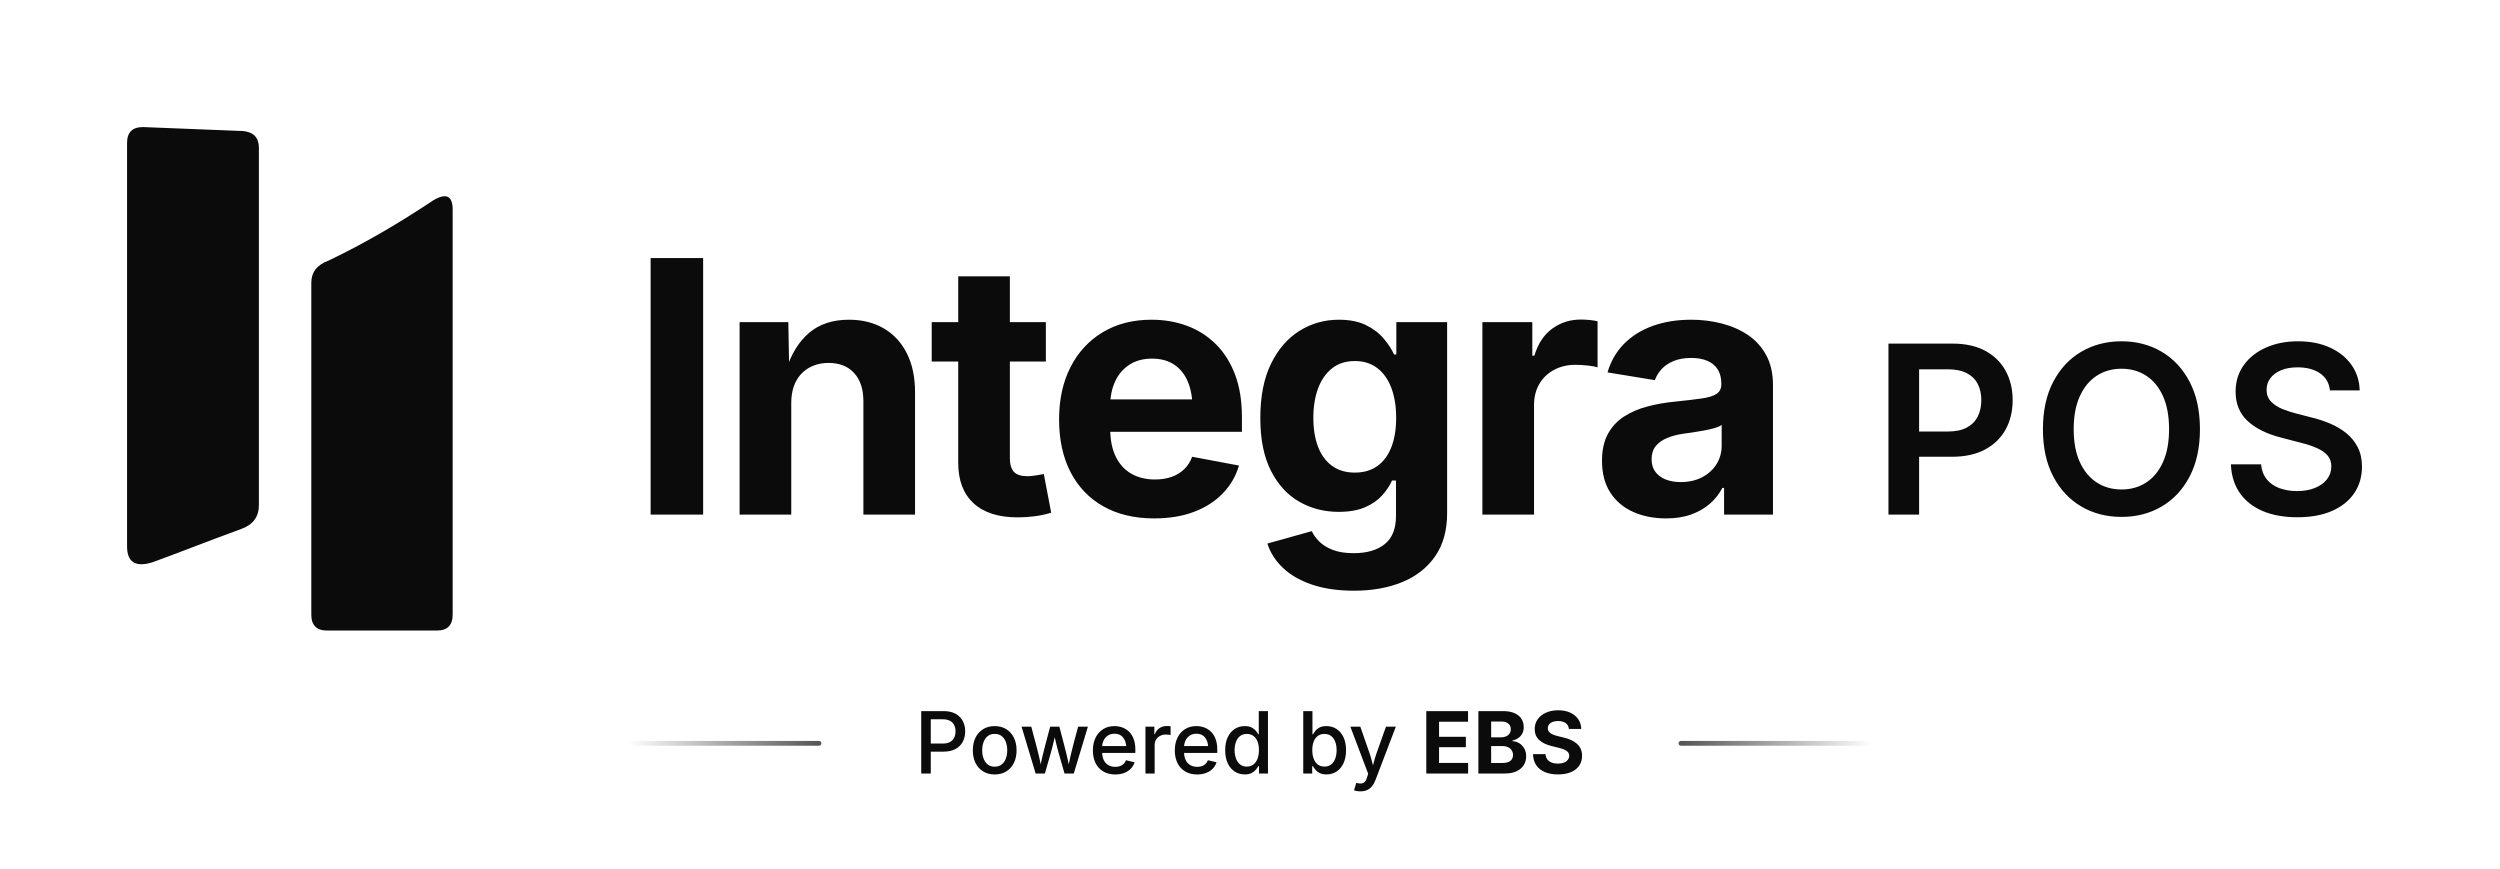
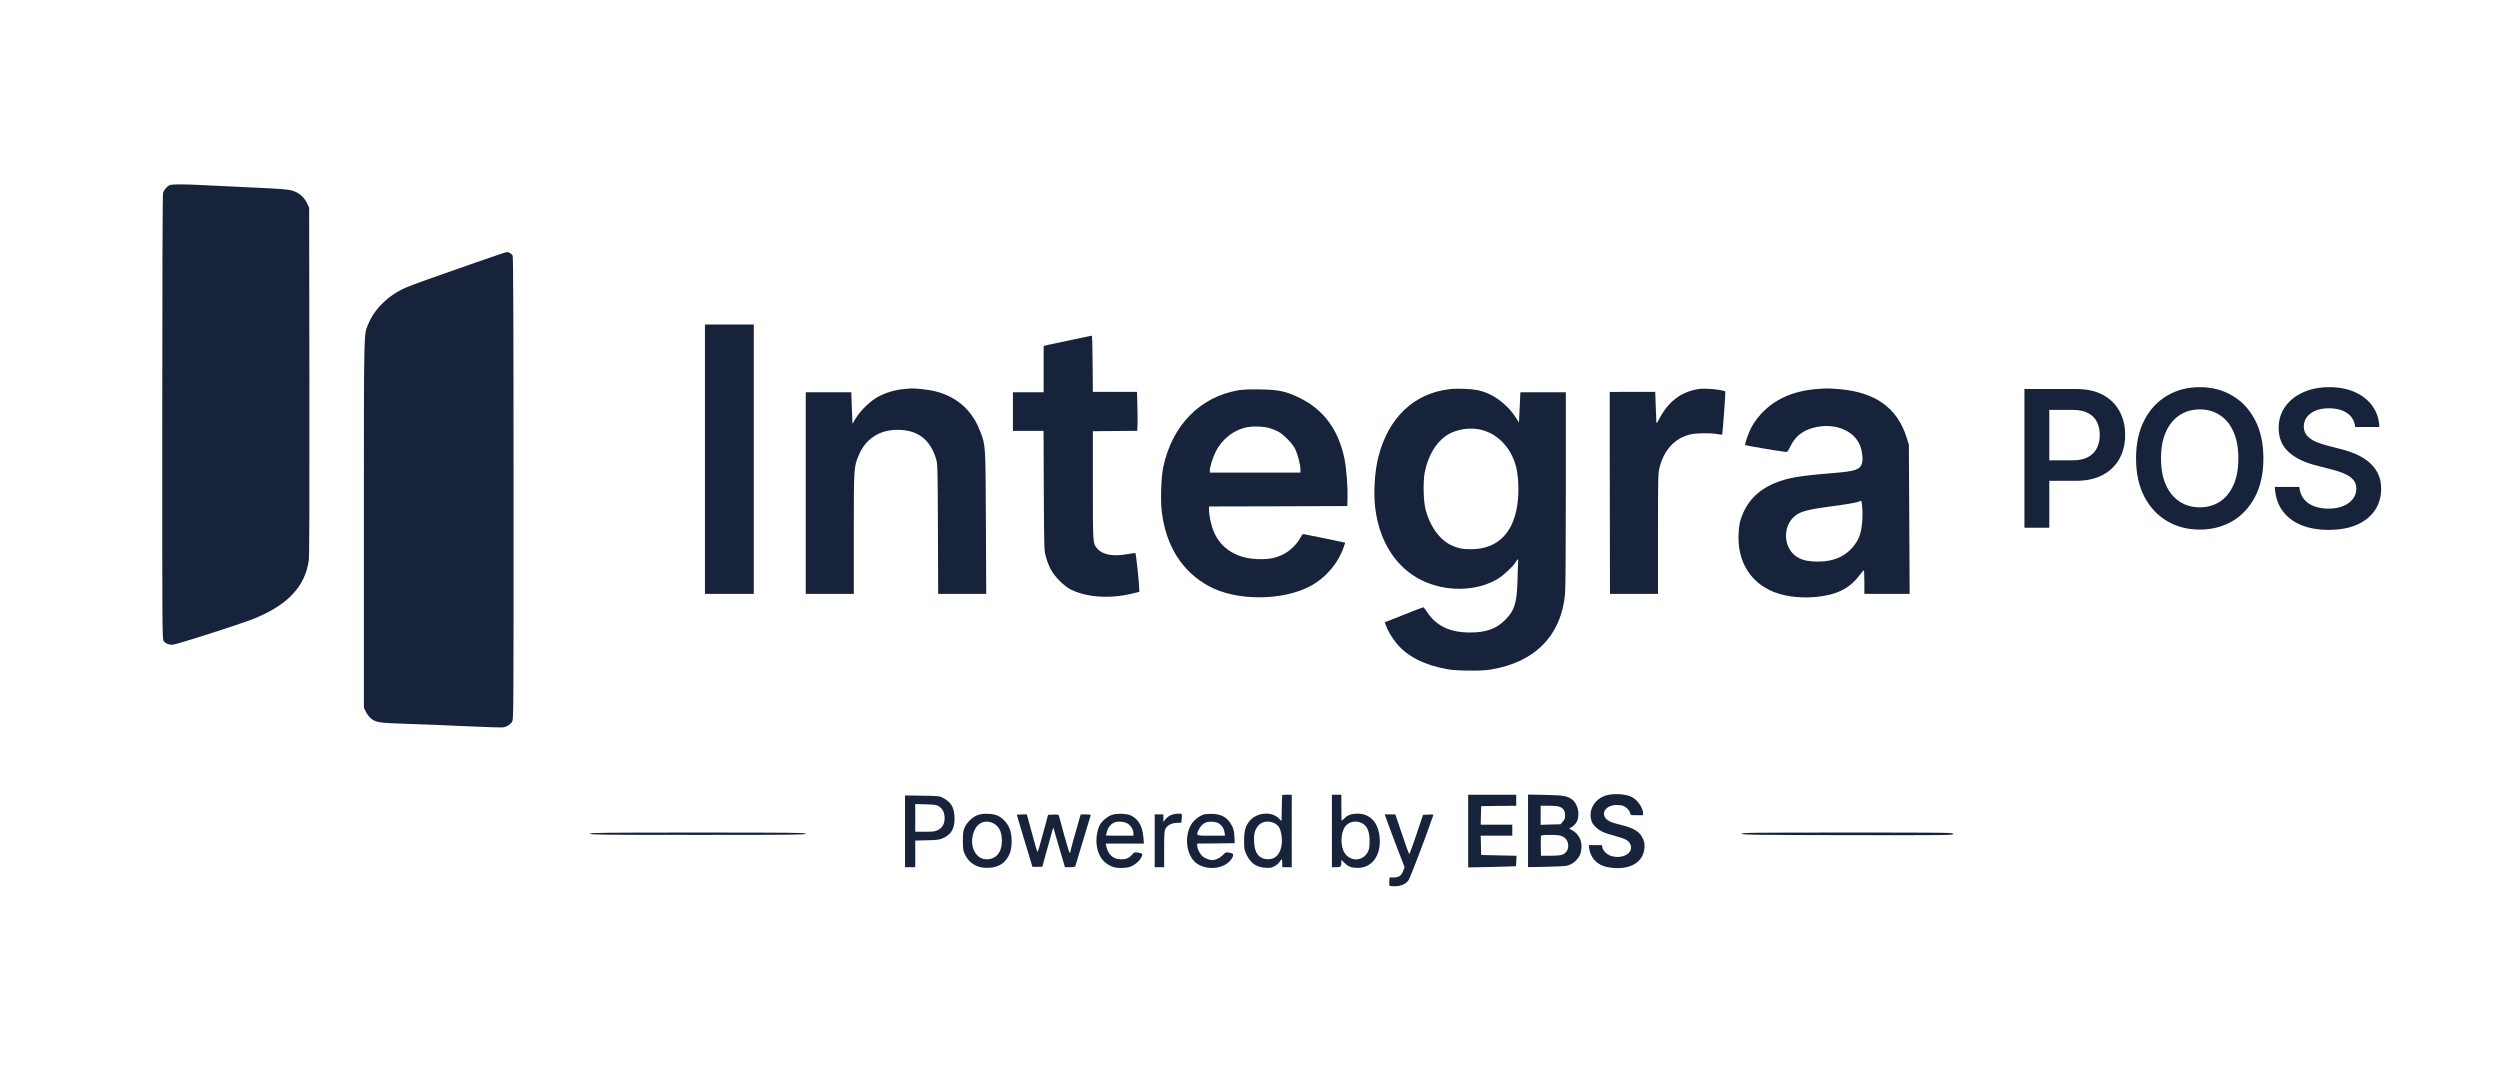
- <svg xmlns="http://www.w3.org/2000/svg" viewBox="0 0 1574 547" width="1574" height="547">
+ <svg xmlns="http://www.w3.org/2000/svg" viewBox="0 0 3174 1374" width="1587" height="687" role="img" aria-label="Integra POS">
  <defs>
-     <linearGradient id="lg1" gradientUnits="userSpaceOnUse" x1="395.649" y1="0" x2="515.649" y2="0">
-       <stop offset="0" stop-color="#555555" stop-opacity="0" />
-       <stop offset="1" stop-color="#555555" />
-     </linearGradient>
-     <linearGradient id="lg2" gradientUnits="userSpaceOnUse" x1="1058.315" y1="0" x2="1178.315" y2="0">
-       <stop offset="0" stop-color="#555555" />
-       <stop offset="1" stop-color="#555555" stop-opacity="0" />
+     <linearGradient id="g" x1="0" y1="0" x2="0" y2="1">
+       <stop offset="0" stop-color="#17233A" />
+       <stop offset="1" stop-color="#17233A" />
    </linearGradient>
  </defs>
-   <path fill="#0B0B0B" d="M90,80 L153,82.5 Q163,83.5 163,93 L163,318 Q163,329 152,333 C130,341 110,349 96,354 Q80,359 80,344 L80,90 Q80,80 90,80 Z" />
-   <path fill="#0B0B0B" d="M196,178 Q196,168 207,164 C230,153 252,140 273,126 Q285,119 285,132 L285,387 Q285,397 275,397 L206,397 Q196,397 196,387 Z" />
-   <path d="M442.695 162.486V324.0H409.634V162.486ZM498.174 253.866V324.0H465.654V202.811H496.331L496.873 233.054H494.922Q499.691 217.878 509.393 209.585Q519.095 201.293 534.487 201.293Q547.061 201.293 556.438 206.767Q565.814 212.241 570.963 222.485Q576.112 232.729 576.112 246.929V324.0H543.593V252.565Q543.593 241.292 537.793 234.896Q531.994 228.501 521.696 228.501Q514.867 228.501 509.501 231.482Q504.136 234.463 501.155 240.1Q498.174 245.736 498.174 253.866ZM658.473 202.811V227.634H586.605V202.811ZM603.298 173.977H635.818V288.554Q635.818 294.299 638.365 297.063Q640.913 299.827 646.875 299.827Q648.717 299.827 652.078 299.339Q655.438 298.852 657.172 298.418L661.834 322.808Q656.414 324.434 651.048 325.084Q645.682 325.734 640.804 325.734Q622.593 325.734 612.946 316.846Q603.298 307.957 603.298 291.372ZM726.634 326.385Q708.098 326.385 694.657 318.797Q681.215 311.209 674.007 297.226Q666.798 283.242 666.798 264.056Q666.798 245.303 673.953 231.211Q681.107 217.119 694.223 209.206Q707.339 201.293 725.008 201.293Q736.932 201.293 747.23 205.087Q757.528 208.881 765.332 216.523Q773.137 224.165 777.527 235.655Q781.917 247.146 781.917 262.755V271.86H680.131V251.481H765.983L750.807 256.901Q750.807 247.471 747.934 240.479Q745.062 233.487 739.371 229.639Q733.68 225.791 725.333 225.791Q716.878 225.791 710.971 229.693Q705.063 233.596 702.028 240.262Q698.993 246.929 698.993 255.492V269.909Q698.993 280.424 702.516 287.578Q706.038 294.732 712.38 298.31Q718.721 301.887 727.176 301.887Q732.921 301.887 737.582 300.261Q742.244 298.635 745.55 295.437Q748.856 292.239 750.59 287.578L780.075 293.106Q777.148 303.079 769.885 310.613Q762.622 318.146 751.728 322.266Q740.834 326.385 726.634 326.385ZM852.463 371.912Q837.287 371.912 826.014 368.064Q814.74 364.216 807.695 357.495Q800.649 350.774 797.939 342.211L825.905 334.406Q827.423 337.767 830.621 340.964Q833.819 344.162 839.13 346.222Q844.442 348.281 852.246 348.281Q864.712 348.281 871.812 342.59Q878.912 336.899 878.912 324.867V302.537H876.419Q874.251 307.415 870.132 311.968Q866.013 316.521 859.346 319.393Q852.68 322.266 842.816 322.266Q829.157 322.266 817.992 315.87Q806.827 309.475 800.161 296.358Q793.494 283.242 793.494 263.188Q793.494 242.701 800.269 228.935Q807.044 215.168 818.263 208.23Q829.483 201.293 842.924 201.293Q853.113 201.293 860.051 204.708Q866.988 208.122 871.27 213.271Q875.552 218.42 877.72 223.189H879.129V202.811H911.107V323.024Q911.107 339.393 903.573 350.232Q896.039 361.072 882.815 366.492Q869.59 371.912 852.463 371.912ZM853.005 297.551Q861.352 297.551 867.151 293.432Q872.95 289.312 875.986 281.562Q879.021 273.812 879.021 262.972Q879.021 252.24 875.986 244.219Q872.95 236.197 867.151 231.753Q861.352 227.309 853.005 227.309Q844.442 227.309 838.642 231.916Q832.843 236.522 829.862 244.544Q826.881 252.565 826.881 262.972Q826.881 273.595 829.862 281.345Q832.843 289.096 838.696 293.323Q844.55 297.551 853.005 297.551ZM933.307 324.0V202.811H964.742V223.948H966.043Q969.403 212.675 977.262 206.93Q985.121 201.185 995.311 201.185Q997.804 201.185 1000.73 201.456Q1003.657 201.727 1005.825 202.269V231.319Q1003.657 230.561 999.538 230.127Q995.419 229.693 991.733 229.693Q984.362 229.693 978.4 232.891Q972.438 236.089 969.132 241.78Q965.826 247.471 965.826 255.059V324.0ZM1048.946 326.385Q1037.456 326.385 1028.296 322.32Q1019.137 318.255 1013.879 310.179Q1008.622 302.104 1008.622 290.071Q1008.622 279.99 1012.362 273.161Q1016.101 266.332 1022.551 262.213Q1029.001 258.094 1037.185 255.926Q1045.369 253.758 1054.366 252.891Q1064.881 251.807 1071.33 250.885Q1077.78 249.964 1080.761 247.958Q1083.742 245.953 1083.742 242.051V241.509Q1083.742 236.306 1081.574 232.729Q1079.406 229.151 1075.124 227.254Q1070.843 225.357 1064.772 225.357Q1058.485 225.357 1053.824 227.254Q1049.163 229.151 1046.236 232.295Q1043.309 235.438 1041.9 239.341L1012.091 234.463Q1015.234 223.84 1022.497 216.469Q1029.76 209.098 1040.545 205.195Q1051.331 201.293 1064.881 201.293Q1074.637 201.293 1083.85 203.624Q1093.064 205.954 1100.381 210.832Q1107.698 215.71 1111.98 223.569Q1116.262 231.428 1116.262 242.376V324.0H1085.476V307.198H1084.392Q1081.466 312.835 1076.588 317.117Q1071.71 321.398 1064.826 323.892Q1057.943 326.385 1048.946 326.385ZM1058.16 303.513Q1065.856 303.513 1071.656 300.478Q1077.455 297.442 1080.707 292.239Q1083.959 287.036 1083.959 280.641V267.524Q1082.55 268.608 1079.623 269.476Q1076.696 270.343 1073.119 270.993Q1069.542 271.644 1066.073 272.186Q1062.604 272.728 1059.894 273.053Q1053.932 273.92 1049.38 275.871Q1044.827 277.822 1042.334 281.02Q1039.841 284.218 1039.841 289.204Q1039.841 293.865 1042.225 297.063Q1044.61 300.261 1048.729 301.887Q1052.848 303.513 1058.16 303.513Z" fill="#0B0B0B" />
-   <path d="M1188.976 324.0V216.324H1229.228Q1241.586 216.324 1250.041 220.949Q1258.496 225.574 1262.832 233.632Q1267.168 241.689 1267.168 251.951Q1267.168 262.285 1262.796 270.307Q1258.424 278.328 1249.896 282.953Q1241.369 287.578 1228.939 287.578H1202.273V271.68H1226.41Q1233.709 271.68 1238.37 269.15Q1243.031 266.621 1245.235 262.141Q1247.439 257.66 1247.439 251.951Q1247.439 246.242 1245.235 241.834Q1243.031 237.426 1238.334 234.969Q1233.637 232.512 1226.265 232.512H1208.271V324.0ZM1335.725 325.445Q1321.561 325.445 1310.359 318.869Q1299.158 312.293 1292.691 299.936Q1286.223 287.578 1286.223 270.234Q1286.223 252.818 1292.691 240.425Q1299.158 228.031 1310.359 221.455Q1321.561 214.879 1335.725 214.879Q1349.817 214.879 1360.982 221.455Q1372.147 228.031 1378.614 240.425Q1385.082 252.818 1385.082 270.234Q1385.082 287.578 1378.614 299.972Q1372.147 312.365 1360.982 318.905Q1349.817 325.445 1335.725 325.445ZM1335.725 308.174Q1344.469 308.174 1351.226 303.802Q1357.983 299.43 1361.813 290.938Q1365.643 282.447 1365.643 270.234Q1365.643 257.877 1361.813 249.386Q1357.983 240.895 1351.226 236.522Q1344.469 232.15 1335.725 232.15Q1326.908 232.15 1320.115 236.559Q1313.322 240.967 1309.456 249.458Q1305.59 257.949 1305.59 270.234Q1305.59 282.447 1309.456 290.902Q1313.322 299.357 1320.115 303.766Q1326.908 308.174 1335.725 308.174ZM1446.34 325.662Q1433.838 325.662 1424.624 321.76Q1415.411 317.857 1410.207 310.414Q1405.004 302.971 1404.571 292.348H1423.577Q1424.082 297.984 1427.118 301.742Q1430.153 305.5 1435.139 307.343Q1440.125 309.186 1446.196 309.186Q1452.555 309.186 1457.433 307.234Q1462.311 305.283 1465.057 301.778Q1467.803 298.273 1467.803 293.648Q1467.803 289.457 1465.382 286.711Q1462.961 283.965 1458.589 282.05Q1454.217 280.135 1448.364 278.689L1436.151 275.51Q1422.637 272.041 1415.085 265.031Q1407.534 258.021 1407.534 246.604Q1407.534 237.064 1412.664 229.91Q1417.795 222.756 1426.684 218.817Q1435.573 214.879 1446.846 214.879Q1458.336 214.879 1467.008 218.854Q1475.68 222.828 1480.558 229.838Q1485.436 236.848 1485.653 245.809H1466.936Q1466.213 238.871 1460.757 235.077Q1455.301 231.283 1446.557 231.283Q1440.487 231.283 1436.115 233.126Q1431.743 234.969 1429.394 238.148Q1427.045 241.328 1427.045 245.447Q1427.045 249.928 1429.828 252.818Q1432.61 255.709 1436.837 257.443Q1441.065 259.178 1445.401 260.262L1455.446 262.863Q1461.444 264.309 1467.081 266.693Q1472.717 269.078 1477.234 272.728Q1481.75 276.377 1484.424 281.58Q1487.098 286.783 1487.098 293.793Q1487.098 303.26 1482.256 310.45Q1477.414 317.641 1468.309 321.651Q1459.204 325.662 1446.34 325.662Z" fill="#0B0B0B" />
-   <path d="M579.999 487.0V447.713H594.079Q598.614 447.713 601.647 449.4Q604.679 451.088 606.182 453.962Q607.685 456.836 607.685 460.475Q607.685 464.113 606.169 467Q604.653 469.888 601.62 471.562Q598.588 473.236 594.027 473.236H584.403V468.147H593.447Q596.347 468.147 598.14 467.146Q599.933 466.144 600.763 464.403Q601.594 462.663 601.594 460.475Q601.594 458.26 600.763 456.533Q599.933 454.806 598.127 453.83Q596.321 452.854 593.394 452.854H586.011V487.0ZM626.247 487.606Q622.108 487.606 619.009 485.708Q615.911 483.81 614.197 480.382Q612.484 476.954 612.484 472.419Q612.484 467.831 614.197 464.39Q615.911 460.949 619.009 459.051Q622.108 457.152 626.247 457.152Q630.413 457.152 633.511 459.051Q636.61 460.949 638.323 464.39Q640.037 467.831 640.037 472.419Q640.037 476.954 638.323 480.382Q636.61 483.81 633.511 485.708Q630.413 487.606 626.247 487.606ZM626.247 482.702Q628.937 482.702 630.69 481.292Q632.444 479.881 633.301 477.547Q634.157 475.214 634.157 472.419Q634.157 469.598 633.301 467.238Q632.444 464.878 630.69 463.467Q628.937 462.057 626.247 462.057Q623.584 462.057 621.844 463.467Q620.104 464.878 619.247 467.225Q618.39 469.571 618.39 472.419Q618.39 475.214 619.247 477.547Q620.104 479.881 621.844 481.292Q623.584 482.702 626.247 482.702ZM652.034 487.0 643.175 457.521H649.292L652.535 469.729Q653.247 472.472 654.065 475.833Q654.882 479.195 655.647 483.414H654.803Q655.568 479.354 656.385 475.979Q657.202 472.604 657.941 469.729L661.184 457.521H666.985L670.175 469.729Q670.913 472.524 671.718 475.899Q672.522 479.274 673.286 483.414H672.416Q673.207 479.327 673.998 475.952Q674.789 472.577 675.528 469.729L678.771 457.521H684.941L676.055 487.0H670.228L666.589 474.317Q666.035 472.393 665.508 470.296Q664.981 468.2 664.48 466.012Q663.979 463.823 663.451 461.661H664.638Q664.137 463.797 663.623 465.999Q663.109 468.2 662.581 470.323Q662.054 472.445 661.5 474.317L657.862 487.0ZM702.158 487.606Q697.808 487.606 694.644 485.734Q691.48 483.862 689.779 480.461Q688.078 477.06 688.078 472.472Q688.078 467.937 689.753 464.482Q691.427 461.028 694.486 459.09Q697.544 457.152 701.657 457.152Q704.189 457.152 706.535 457.983Q708.882 458.813 710.754 460.58Q712.626 462.347 713.72 465.155Q714.815 467.963 714.815 471.971V474.027H691.322V469.703H711.835L709.119 471.127Q709.119 468.411 708.276 466.341Q707.432 464.271 705.784 463.111Q704.136 461.951 701.657 461.951Q699.205 461.951 697.465 463.138Q695.725 464.324 694.815 466.262Q693.905 468.2 693.905 470.494V473.447Q693.905 476.479 694.947 478.576Q695.988 480.672 697.861 481.74Q699.733 482.808 702.211 482.808Q703.846 482.808 705.164 482.346Q706.483 481.885 707.445 480.949Q708.407 480.013 708.908 478.642L714.366 479.934Q713.655 482.201 711.98 483.941Q710.306 485.682 707.814 486.644Q705.322 487.606 702.158 487.606ZM721.169 487.0V457.521H726.785V462.268H727.102Q727.919 459.842 729.949 458.471Q731.98 457.1 734.564 457.1Q735.117 457.1 735.829 457.139Q736.541 457.179 737.016 457.258V462.795Q736.699 462.689 735.803 462.584Q734.906 462.479 733.984 462.479Q731.98 462.479 730.371 463.322Q728.763 464.166 727.866 465.656Q726.97 467.146 726.97 469.097V487.0ZM753.733 487.606Q749.382 487.606 746.218 485.734Q743.054 483.862 741.353 480.461Q739.653 477.06 739.653 472.472Q739.653 467.937 741.327 464.482Q743.001 461.028 746.06 459.09Q749.118 457.152 753.232 457.152Q755.763 457.152 758.11 457.983Q760.456 458.813 762.328 460.58Q764.2 462.347 765.295 465.155Q766.389 467.963 766.389 471.971V474.027H742.896V469.703H763.409L760.694 471.127Q760.694 468.411 759.85 466.341Q759.006 464.271 757.358 463.111Q755.71 461.951 753.232 461.951Q750.78 461.951 749.039 463.138Q747.299 464.324 746.389 466.262Q745.48 468.2 745.48 470.494V473.447Q745.48 476.479 746.521 478.576Q747.563 480.672 749.435 481.74Q751.307 482.808 753.785 482.808Q755.42 482.808 756.738 482.346Q758.057 481.885 759.019 480.949Q759.982 480.013 760.483 478.642L765.941 479.934Q765.229 482.201 763.554 483.941Q761.88 485.682 759.388 486.644Q756.897 487.606 753.733 487.606ZM783.712 487.58Q780.126 487.58 777.331 485.748Q774.536 483.915 772.954 480.5Q771.372 477.086 771.372 472.34Q771.372 467.541 772.981 464.14Q774.589 460.738 777.384 458.945Q780.179 457.152 783.712 457.152Q786.454 457.152 788.129 458.062Q789.803 458.972 790.752 460.185Q791.701 461.397 792.202 462.32H792.519V447.713H798.32V487.0H792.677V482.386H792.202Q791.701 483.335 790.726 484.548Q789.75 485.761 788.063 486.67Q786.375 487.58 783.712 487.58ZM784.978 482.649Q787.456 482.649 789.157 481.331Q790.858 480.013 791.741 477.679Q792.624 475.346 792.624 472.287Q792.624 469.202 791.754 466.921Q790.884 464.641 789.183 463.362Q787.483 462.083 784.978 462.083Q782.42 462.083 780.719 463.428Q779.019 464.772 778.162 467.08Q777.305 469.387 777.305 472.287Q777.305 475.214 778.175 477.561Q779.045 479.907 780.759 481.278Q782.473 482.649 784.978 482.649ZM835.155 487.58Q832.491 487.58 830.791 486.67Q829.09 485.761 828.128 484.548Q827.165 483.335 826.638 482.386H826.163V487.0H820.521V447.713H826.322V462.32H826.638Q827.165 461.397 828.101 460.185Q829.037 458.972 830.712 458.062Q832.386 457.152 835.155 457.152Q838.688 457.152 841.469 458.945Q844.251 460.738 845.86 464.14Q847.468 467.541 847.468 472.34Q847.468 477.086 845.886 480.5Q844.304 483.915 841.522 485.748Q838.74 487.58 835.155 487.58ZM833.863 482.649Q836.394 482.649 838.108 481.278Q839.822 479.907 840.678 477.561Q841.535 475.214 841.535 472.287Q841.535 469.387 840.678 467.08Q839.822 464.772 838.121 463.428Q836.42 462.083 833.863 462.083Q831.384 462.083 829.67 463.362Q827.956 464.641 827.086 466.921Q826.216 469.202 826.216 472.287Q826.216 475.346 827.099 477.679Q827.983 480.013 829.697 481.331Q831.41 482.649 833.863 482.649ZM852.478 497.6 853.902 492.88 854.561 493.038Q856.064 493.434 857.263 493.249Q858.463 493.064 859.346 492.128Q860.23 491.192 860.757 489.294L861.39 487.132L850.184 457.521H856.459L862.286 474.265Q863.262 477.06 863.908 479.828Q864.554 482.597 865.319 485.339H863.526Q864.29 482.597 864.989 479.815Q865.688 477.033 866.663 474.265L872.596 457.521H878.819L866.004 491.087Q865.108 493.46 863.802 495.042Q862.497 496.624 860.704 497.428Q858.911 498.232 856.538 498.232Q855.167 498.232 854.086 498.035Q853.005 497.837 852.478 497.6Z" fill="#0B0B0B" />
-   <path d="M897.988 487.0V447.713H924.276V454.384H906.03V463.876H922.905V470.441H906.03V480.329H924.328V487.0ZM930.788 487.0V447.713H946.371Q950.696 447.713 953.583 449.018Q956.47 450.323 957.907 452.591Q959.344 454.858 959.344 457.812Q959.344 460.132 958.421 461.859Q957.498 463.586 955.903 464.68Q954.308 465.774 952.278 466.249V466.645Q954.492 466.724 956.457 467.897Q958.421 469.07 959.647 471.167Q960.873 473.263 960.873 476.163Q960.873 479.274 959.344 481.727Q957.815 484.179 954.822 485.589Q951.829 487.0 947.373 487.0ZM938.83 480.382H945.791Q949.324 480.382 950.959 479.011Q952.594 477.64 952.594 475.398Q952.594 473.737 951.79 472.458Q950.986 471.18 949.509 470.455Q948.032 469.729 946.002 469.729H938.83ZM938.83 464.219H945.185Q946.899 464.219 948.27 463.599Q949.641 462.979 950.419 461.833Q951.197 460.686 951.197 459.104Q951.197 456.968 949.68 455.623Q948.164 454.278 945.343 454.278H938.83ZM980.912 487.58Q976.193 487.58 972.699 486.13Q969.205 484.68 967.254 481.832Q965.303 478.984 965.197 474.818H973.029Q973.187 476.796 974.215 478.127Q975.243 479.459 976.957 480.118Q978.671 480.777 980.833 480.777Q982.995 480.777 984.591 480.158Q986.186 479.538 987.082 478.404Q987.979 477.271 987.979 475.768Q987.979 474.423 987.175 473.513Q986.37 472.604 984.867 471.944Q983.364 471.285 981.202 470.784L976.878 469.703Q971.895 468.49 969.073 465.893Q966.252 463.296 966.252 459.024Q966.252 455.465 968.164 452.802Q970.075 450.139 973.411 448.662Q976.746 447.186 981.018 447.186Q985.368 447.186 988.612 448.675Q991.855 450.165 993.674 452.815Q995.493 455.465 995.546 458.919H987.768Q987.557 456.546 985.751 455.254Q983.945 453.962 980.939 453.962Q978.908 453.962 977.458 454.542Q976.008 455.122 975.257 456.15Q974.505 457.179 974.505 458.497Q974.505 459.947 975.375 460.91Q976.245 461.872 977.696 462.465Q979.146 463.059 980.78 463.454L984.34 464.324Q986.819 464.878 988.954 465.827Q991.09 466.776 992.698 468.161Q994.307 469.545 995.19 471.443Q996.073 473.342 996.073 475.82Q996.073 479.38 994.28 482.03Q992.488 484.68 989.086 486.13Q985.685 487.58 980.912 487.58Z" fill="#0B0B0B" />
-   <line x1="395.649" y1="468" x2="515.649" y2="468" stroke="url(#lg1)" stroke-width="3" stroke-linecap="round" />
-   <line x1="1058.315" y1="468" x2="1178.315" y2="468" stroke="url(#lg2)" stroke-width="3" stroke-linecap="round" />
+   <g transform="translate(0,1374) scale(0.1,-0.1)">
+     <g fill="url(#g)">
+       <path d="M2155 11390 c-32 -13 -75 -63 -85 -100 -6 -21 -10 -1071 -10 -2849 -1 -2737 0 -2816 18 -2841 24 -32 77 -51 122 -44 79 13 843 258 1013 325 435 173 660 409 707 744 8 58 10 697 8 2280 l-3 2200 -28 57 c-39 79 -103 133 -186 158 -55 16 -140 23 -516 40 -247 11 -529 25 -625 30 -212 12 -388 12 -415 0z" />
+       <path d="M6045 10409 c-562 -196 -784 -275 -881 -316 -227 -95 -409 -270 -491 -473 -55 -138 -53 -3 -53 -2531 l0 -2335 26 -52 c14 -29 42 -65 62 -82 64 -53 99 -58 462 -70 184 -6 528 -19 765 -31 236 -11 443 -17 460 -13 44 9 88 39 108 73 17 30 18 154 17 2961 0 2082 -4 2937 -11 2954 -12 25 -48 47 -77 45 -9 0 -183 -59 -387 -130z" />
+     </g>
+     <g fill="#17233A">
+       <path d="M8950 7910 l0 -1710 310 0 310 0 0 1710 0 1710 -310 0 -310 0 0 -1710z" />
+       <path d="M13835 9473 c-11 -3 -117 -25 -235 -49 -118 -25 -245 -52 -282 -60 l-68 -16 0 -294 0 -294 -195 0 -195 0 0 -245 0 -245 195 0 194 0 3 -757 c4 -747 4 -759 26 -838 38 -138 85 -220 176 -310 55 -55 102 -90 146 -112 202 -98 491 -117 771 -50 l94 23 -2 54 c-1 71 -41 431 -47 437 -3 3 -48 -3 -101 -12 -180 -33 -315 -9 -381 67 -60 69 -59 49 -59 803 l0 690 282 3 281 2 4 78 c2 42 1 154 -2 247 l-5 170 -280 0 -280 0 -3 358 c-1 196 -6 356 -10 356 -4 -1 -16 -3 -27 -6z" />
+       <path d="M11470 8800 c-106 -10 -220 -44 -314 -93 -99 -51 -232 -178 -293 -280 l-40 -68 -8 200 -7 201 -289 0 -289 0 0 -1280 0 -1280 305 0 305 0 0 765 c0 843 0 844 62 994 87 208 259 322 488 324 261 1 421 -121 497 -378 16 -55 18 -132 21 -882 l3 -823 305 0 305 0 -4 903 c-5 998 -3 978 -71 1157 -77 207 -207 355 -391 446 -108 53 -211 80 -354 94 -114 11 -119 11 -231 0z" />
+       <path d="M18409 8800 c-456 -52 -782 -361 -909 -860 -47 -184 -64 -455 -40 -650 52 -425 262 -753 583 -914 311 -154 702 -148 973 15 72 44 192 155 224 208 14 22 28 41 31 41 3 0 5 -21 3 -47 -2 -27 -6 -129 -8 -228 -8 -279 -38 -378 -156 -495 -113 -114 -241 -160 -448 -160 -258 0 -431 84 -549 268 -18 28 -38 52 -43 52 -6 0 -118 -43 -249 -96 l-240 -95 15 -42 c23 -65 78 -156 137 -228 135 -163 349 -272 640 -325 115 -22 434 -25 552 -5 562 92 895 430 945 960 6 64 10 586 10 1334 l0 1227 -289 0 -288 0 -9 -192 -9 -192 -44 68 c-116 178 -306 311 -494 345 -85 15 -251 21 -338 11z m390 -515 c207 -49 371 -213 440 -439 34 -109 47 -289 33 -446 -36 -408 -245 -631 -592 -633 -115 -1 -183 14 -272 60 -142 74 -259 244 -310 448 -27 110 -32 356 -9 470 44 223 155 398 305 484 112 64 274 86 405 56z" />
+       <path d="M21565 8801 c-223 -36 -380 -155 -497 -375 -34 -64 -38 -68 -39 -41 -1 17 -4 109 -8 205 l-6 175 -289 0 -289 -1 0 -649 c0 -358 1 -935 2 -1282 l1 -633 305 0 305 0 0 763 c0 731 1 767 20 842 58 227 195 373 392 420 74 17 259 20 342 4 32 -6 59 -9 61 -7 5 5 44 542 40 546 -23 24 -258 46 -340 33z" />
+       <path d="M23055 8800 c-367 -31 -642 -189 -808 -465 -39 -66 -101 -236 -89 -246 6 -6 422 -76 507 -86 28 -3 32 1 64 67 62 128 156 204 296 240 251 64 490 -21 581 -205 35 -73 51 -194 33 -250 -27 -79 -85 -98 -364 -121 -437 -35 -585 -61 -748 -130 -218 -91 -359 -244 -427 -459 -15 -48 -24 -107 -27 -186 -15 -322 127 -580 392 -710 152 -75 359 -107 574 -89 269 22 439 104 566 272 27 37 53 67 58 67 4 1 7 -66 7 -149 l0 -150 288 0 287 0 -5 947 -5 948 -28 88 c-119 380 -397 579 -861 617 -140 11 -156 11 -291 0z m586 -1701 c-12 -128 -37 -199 -98 -280 -105 -139 -257 -209 -460 -209 -108 0 -180 13 -244 45 -199 101 -222 404 -41 542 67 51 179 79 442 113 231 30 346 51 379 69 14 9 17 -1 24 -82 5 -54 4 -136 -2 -198z" />
+       <path d="M15721 8785 c-487 -85 -838 -444 -952 -973 -27 -126 -37 -427 -19 -569 54 -438 260 -762 600 -946 349 -189 934 -187 1288 3 197 107 350 287 423 497 l18 53 -22 5 c-37 9 -460 96 -492 101 -28 5 -32 2 -55 -42 -43 -82 -132 -169 -220 -213 -99 -49 -188 -65 -334 -59 -282 12 -488 158 -564 398 -25 79 -42 169 -42 227 l0 43 878 2 877 3 3 105 c4 140 -14 371 -38 492 -75 368 -261 623 -565 774 -172 85 -267 106 -505 110 -139 2 -219 -1 -279 -11z m399 -481 c30 -9 78 -28 105 -42 68 -34 185 -153 218 -222 33 -68 67 -199 67 -257 l0 -43 -575 0 -575 0 0 23 c0 49 33 156 72 237 78 161 227 280 396 315 81 17 214 12 292 -11z" />
+     </g>
+   </g>
+   <path fill="#17233A" d="M2570.228 670.0V493.9H2636.059Q2656.269 493.9 2670.097 501.464Q2683.925 509.028 2691.016 522.206Q2698.108 535.384 2698.108 552.167Q2698.108 569.068 2690.957 582.186Q2683.807 595.305 2669.861 602.869Q2655.914 610.433 2635.586 610.433H2591.975V584.432H2631.45Q2643.387 584.432 2651.01 580.295Q2658.633 576.159 2662.237 568.831Q2665.842 561.503 2665.842 552.167Q2665.842 542.83 2662.237 535.62Q2658.633 528.411 2650.951 524.392Q2643.268 520.374 2631.213 520.374H2601.784V670.0ZM2792.889 672.364Q2769.724 672.364 2751.405 661.609Q2733.086 650.854 2722.508 630.643Q2711.93 610.433 2711.93 582.068Q2711.93 553.585 2722.508 533.316Q2733.086 513.046 2751.405 502.291Q2769.724 491.536 2792.889 491.536Q2815.935 491.536 2834.195 502.291Q2852.455 513.046 2863.033 533.316Q2873.611 553.585 2873.611 582.068Q2873.611 610.433 2863.033 630.703Q2852.455 650.972 2834.195 661.668Q2815.935 672.364 2792.889 672.364ZM2792.889 644.117Q2807.189 644.117 2818.24 636.966Q2829.291 629.816 2835.555 615.929Q2841.819 602.042 2841.819 582.068Q2841.819 561.858 2835.555 547.971Q2829.291 534.084 2818.24 526.934Q2807.189 519.783 2792.889 519.783Q2778.47 519.783 2767.36 526.993Q2756.25 534.202 2749.927 548.089Q2743.604 561.976 2743.604 582.068Q2743.604 602.042 2749.927 615.87Q2756.25 629.698 2767.36 636.907Q2778.47 644.117 2792.889 644.117ZM2956.455 672.718Q2936.009 672.718 2920.94 666.336Q2905.871 659.954 2897.361 647.781Q2888.852 635.607 2888.143 618.234H2919.226Q2920.053 627.452 2925.017 633.598Q2929.981 639.744 2938.136 642.758Q2946.291 645.771 2956.219 645.771Q2966.619 645.771 2974.597 642.58Q2982.575 639.389 2987.066 633.657Q2991.557 627.925 2991.557 620.361Q2991.557 613.506 2987.598 609.015Q2983.638 604.524 2976.488 601.392Q2969.338 598.26 2959.765 595.896L2939.791 590.696Q2917.69 585.023 2905.339 573.559Q2892.988 562.094 2892.988 543.421Q2892.988 527.82 2901.38 516.119Q2909.771 504.419 2924.308 497.977Q2938.845 491.536 2957.283 491.536Q2976.074 491.536 2990.257 498.037Q3004.44 504.537 3012.417 516.001Q3020.395 527.465 3020.75 542.121H2990.139Q2988.957 530.775 2980.034 524.57Q2971.111 518.365 2956.81 518.365Q2946.882 518.365 2939.732 521.379Q2932.581 524.392 2928.74 529.593Q2924.899 534.793 2924.899 541.53Q2924.899 548.857 2929.449 553.585Q2934 558.312 2940.914 561.149Q2947.828 563.985 2954.919 565.758L2971.347 570.013Q2981.157 572.377 2990.375 576.277Q2999.594 580.177 3006.981 586.146Q3014.367 592.114 3018.74 600.624Q3023.113 609.133 3023.113 620.597Q3023.113 636.08 3015.195 647.84Q3007.276 659.599 2992.384 666.159Q2977.493 672.718 2956.455 672.718Z" />
+   <g transform="translate(19.0,0)">
+     <g transform="translate(0,1374) scale(0.1,-0.1)" fill="#17233A">
+       <path d="M20231 3649 c-154 -30 -254 -170 -221 -310 10 -43 22 -64 60 -100 51 -50 105 -75 251 -114 114 -30 157 -52 180 -89 68 -111 -76 -211 -234 -164 -51 15 -105 66 -113 107 l-6 31 -84 0 -83 0 5 -37 c20 -143 118 -232 279 -250 245 -28 408 69 423 252 3 48 0 71 -18 113 -41 94 -108 136 -292 182 -110 28 -138 39 -170 68 -82 75 -8 182 126 182 30 0 67 -5 83 -11 40 -15 81 -57 88 -90 7 -29 7 -29 86 -29 l79 0 0 28 c-1 66 -70 165 -140 202 -69 36 -201 48 -299 29z" />
+       <path d="M16089 3648 c-1 -8 -6 -147 -7 -232 l-2 -100 -32 32 c-44 42 -96 62 -162 62 -81 0 -157 -32 -205 -86 -58 -67 -76 -127 -76 -259 0 -99 3 -116 28 -170 53 -114 126 -165 242 -172 59 -4 77 -1 115 19 25 13 54 37 65 55 11 18 23 32 28 33 4 0 7 -22 7 -50 l0 -50 60 0 60 0 0 460 0 460 -60 0 c-33 0 -60 -1 -61 -2z m-103 -357 c23 -11 50 -33 62 -53 30 -48 45 -154 33 -229 -21 -126 -87 -187 -191 -177 -101 10 -152 80 -158 219 -5 96 7 145 46 198 45 60 129 78 208 42z" />
+       <path d="M16720 3190 l0 -460 54 0 c59 0 66 7 66 63 l0 31 39 -39 c47 -47 88 -63 162 -64 183 -3 301 151 286 374 -12 196 -119 315 -281 315 -74 0 -126 -18 -164 -56 -19 -19 -36 -34 -38 -34 -2 0 -4 74 -4 165 l0 165 -60 0 -60 0 0 -460z m380 100 c62 -32 93 -94 98 -199 2 -47 -1 -105 -7 -128 -41 -150 -222 -182 -308 -55 -56 84 -55 246 1 333 45 67 139 88 216 49z" />
+       <path d="M18450 3188 l0 -461 302 6 c165 4 302 8 304 9 1 2 4 32 5 68 l3 65 -225 5 -224 5 -3 123 -3 122 201 0 200 0 0 70 0 70 -200 0 -201 0 3 118 3 117 223 3 222 2 0 70 0 70 -305 0 -305 0 0 -462z" />
+       <path d="M19210 3191 l0 -460 223 4 c122 3 238 8 257 11 85 14 169 89 189 169 32 127 -13 237 -119 290 -24 13 -30 20 -20 23 33 11 72 46 90 82 43 85 13 225 -60 279 -64 47 -102 53 -337 59 l-223 4 0 -461z m404 305 c46 -19 66 -51 66 -108 0 -39 -6 -54 -29 -80 l-29 -33 -126 -3 -126 -4 0 121 0 121 105 0 c68 0 118 -5 139 -14z m34 -376 c92 -42 98 -181 9 -226 -24 -13 -61 -17 -157 -18 l-125 -1 -3 119 c-1 66 0 126 2 133 4 10 34 13 118 13 90 0 122 -4 156 -20z" />
+       <path d="M11300 3186 l0 -456 65 0 65 0 0 169 0 169 153 4 c143 4 157 6 211 32 102 50 141 130 134 271 -7 120 -46 183 -148 236 -43 23 -57 24 -262 27 l-218 3 0 -455z m431 316 c46 -28 72 -81 72 -148 0 -73 -28 -123 -83 -151 -39 -20 -59 -23 -167 -23 l-123 0 0 176 0 176 133 -4 c116 -3 136 -6 168 -26z" />
+       <path d="M12229 3394 c-63 -19 -140 -90 -170 -156 -21 -46 -24 -68 -24 -173 0 -111 2 -124 28 -177 58 -118 162 -174 306 -166 130 8 217 70 263 188 30 80 30 223 -2 305 -32 83 -106 157 -179 179 -66 19 -160 20 -222 0z m191 -106 c75 -38 110 -110 110 -224 0 -145 -74 -234 -193 -234 -155 0 -236 201 -151 377 46 95 141 128 234 81z" />
+       <path d="M13916 3390 c-54 -21 -119 -78 -143 -125 -26 -49 -43 -126 -43 -195 0 -131 49 -241 134 -297 59 -40 103 -53 181 -53 33 0 77 5 97 10 60 17 129 70 155 119 27 51 23 57 -44 67 -39 6 -45 4 -69 -25 -38 -45 -75 -61 -140 -61 -101 0 -166 58 -189 168 l-7 32 243 0 242 0 -6 78 c-11 140 -61 229 -157 278 -54 27 -191 30 -254 4z m199 -100 c47 -23 85 -80 85 -129 l0 -31 -175 0 c-96 0 -175 1 -175 3 0 2 7 26 15 53 15 52 52 96 95 113 42 16 111 12 155 -9z" />
+       <path d="M14674 3391 c-22 -10 -53 -34 -67 -52 l-27 -34 0 48 0 47 -55 0 -55 0 0 -335 0 -335 60 0 60 0 0 228 c0 202 2 231 18 262 24 44 78 71 146 73 l54 2 5 50 c3 28 3 53 0 58 -8 14 -98 6 -139 -12z" />
+       <path d="M15094 3400 c-59 -19 -128 -73 -161 -129 -93 -156 -59 -399 69 -492 144 -104 383 -65 454 74 21 40 12 55 -40 62 -43 7 -46 5 -83 -33 -35 -36 -90 -62 -133 -62 -34 0 -91 22 -121 47 -36 31 -68 94 -69 135 l0 28 238 2 237 3 -2 68 c-3 89 -16 135 -56 193 -49 72 -119 107 -221 111 -45 1 -95 -2 -112 -7z m193 -116 c42 -31 64 -67 70 -112 l6 -42 -177 0 c-196 0 -190 -2 -161 68 20 46 51 80 90 98 43 20 138 13 172 -12z" />
+       <path d="M12720 3394 c0 -4 38 -131 84 -283 47 -152 91 -298 99 -326 l14 -50 63 0 63 0 52 190 c29 105 60 217 70 250 l18 59 52 -179 c29 -99 62 -213 74 -252 l22 -73 64 0 c52 0 65 3 69 18 12 44 189 628 193 640 4 9 -12 12 -61 12 l-65 0 -20 -67 c-52 -176 -111 -393 -111 -407 0 -9 -4 -16 -8 -16 -5 0 -37 102 -71 228 -34 125 -65 235 -67 245 -5 15 -15 17 -72 15 l-66 -3 -37 -140 c-80 -297 -92 -336 -99 -328 -4 4 -35 113 -70 241 l-63 232 -64 0 c-35 0 -63 -3 -63 -6z" />
+       <path d="M17429 3293 c21 -60 78 -210 126 -336 l88 -227 -18 -45 c-23 -63 -55 -85 -120 -85 l-53 0 -4 -51 c-1 -28 1 -53 5 -56 5 -3 34 -5 66 -5 78 0 142 29 175 79 20 31 196 488 281 733 13 36 26 73 30 83 7 16 2 18 -60 15 l-68 -3 -85 -253 c-46 -140 -88 -250 -92 -245 -4 4 -45 119 -91 256 l-84 247 -67 0 -68 0 39 -107z" />
+       <path d="M7300 3155 c0 -13 159 -15 1370 -15 1211 0 1370 2 1370 15 0 13 -159 15 -1370 15 -1211 0 -1370 -2 -1370 -15z" />
+       <path d="M21922 3155 c3 -14 156 -16 1346 -18 1272 -2 1342 -1 1342 16 0 16 -71 17 -1346 17 -1196 0 -1345 -2 -1342 -15z" />
+     </g>
+   </g>
</svg>
